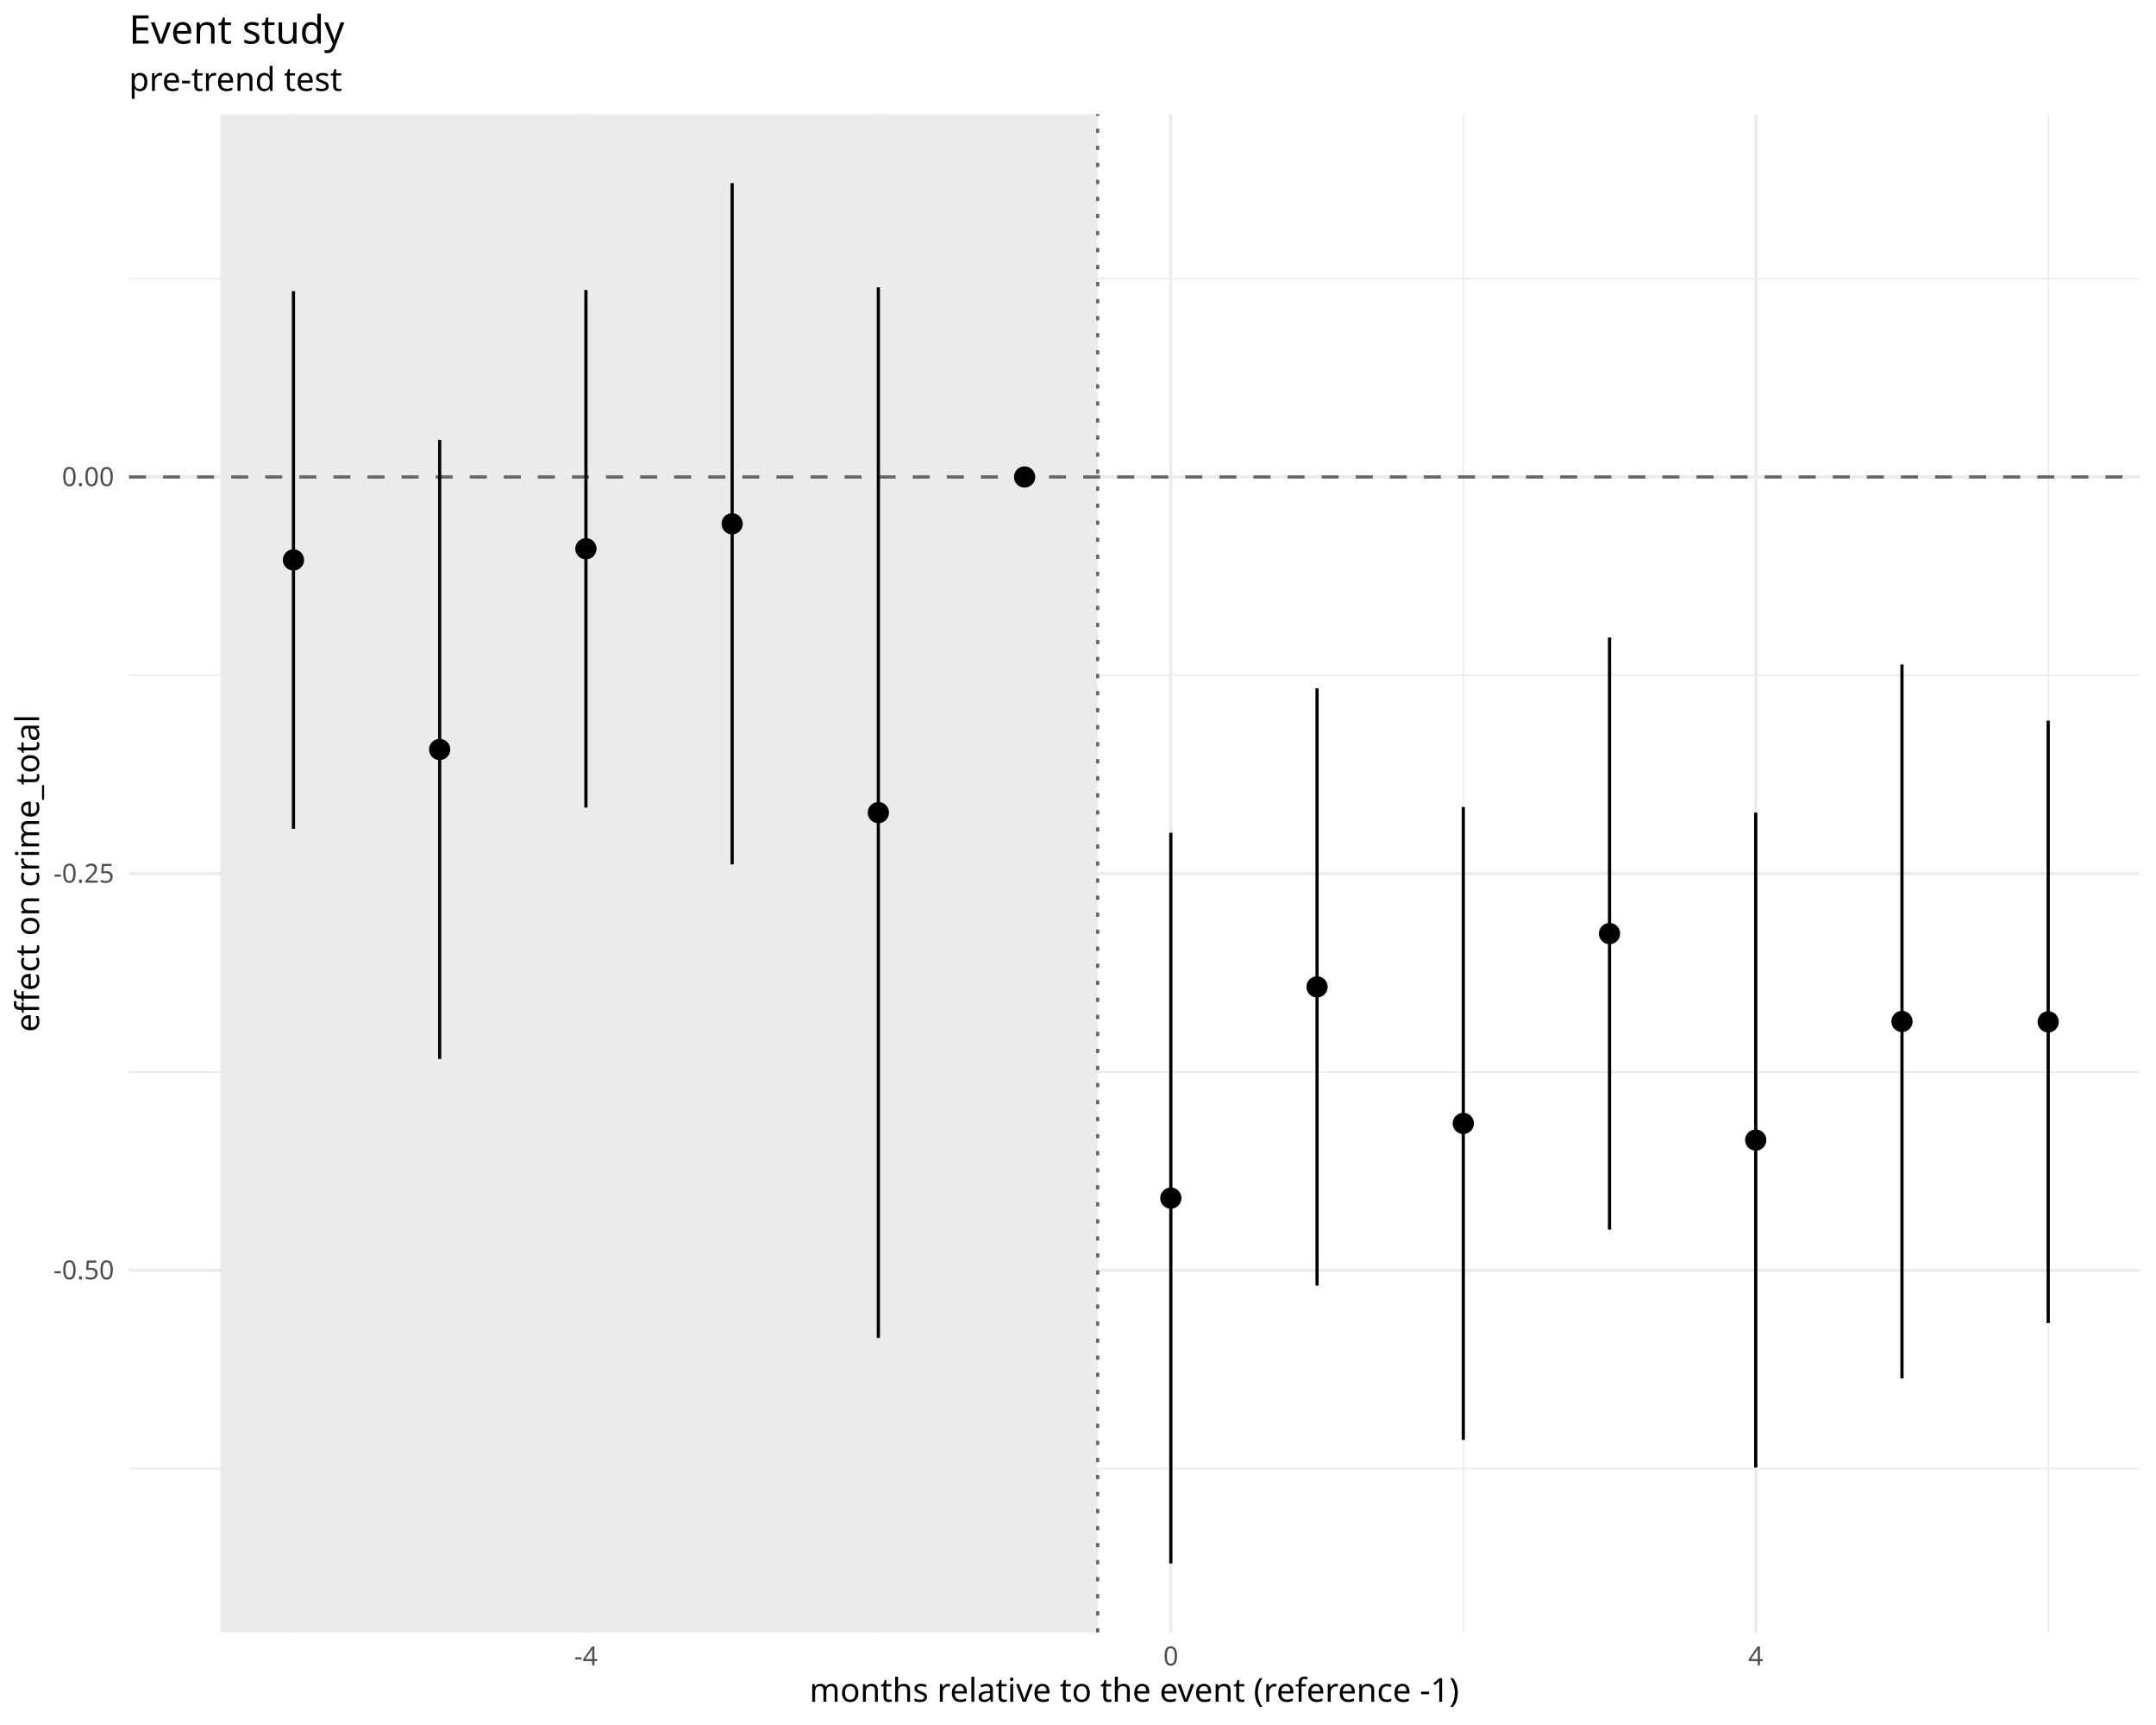
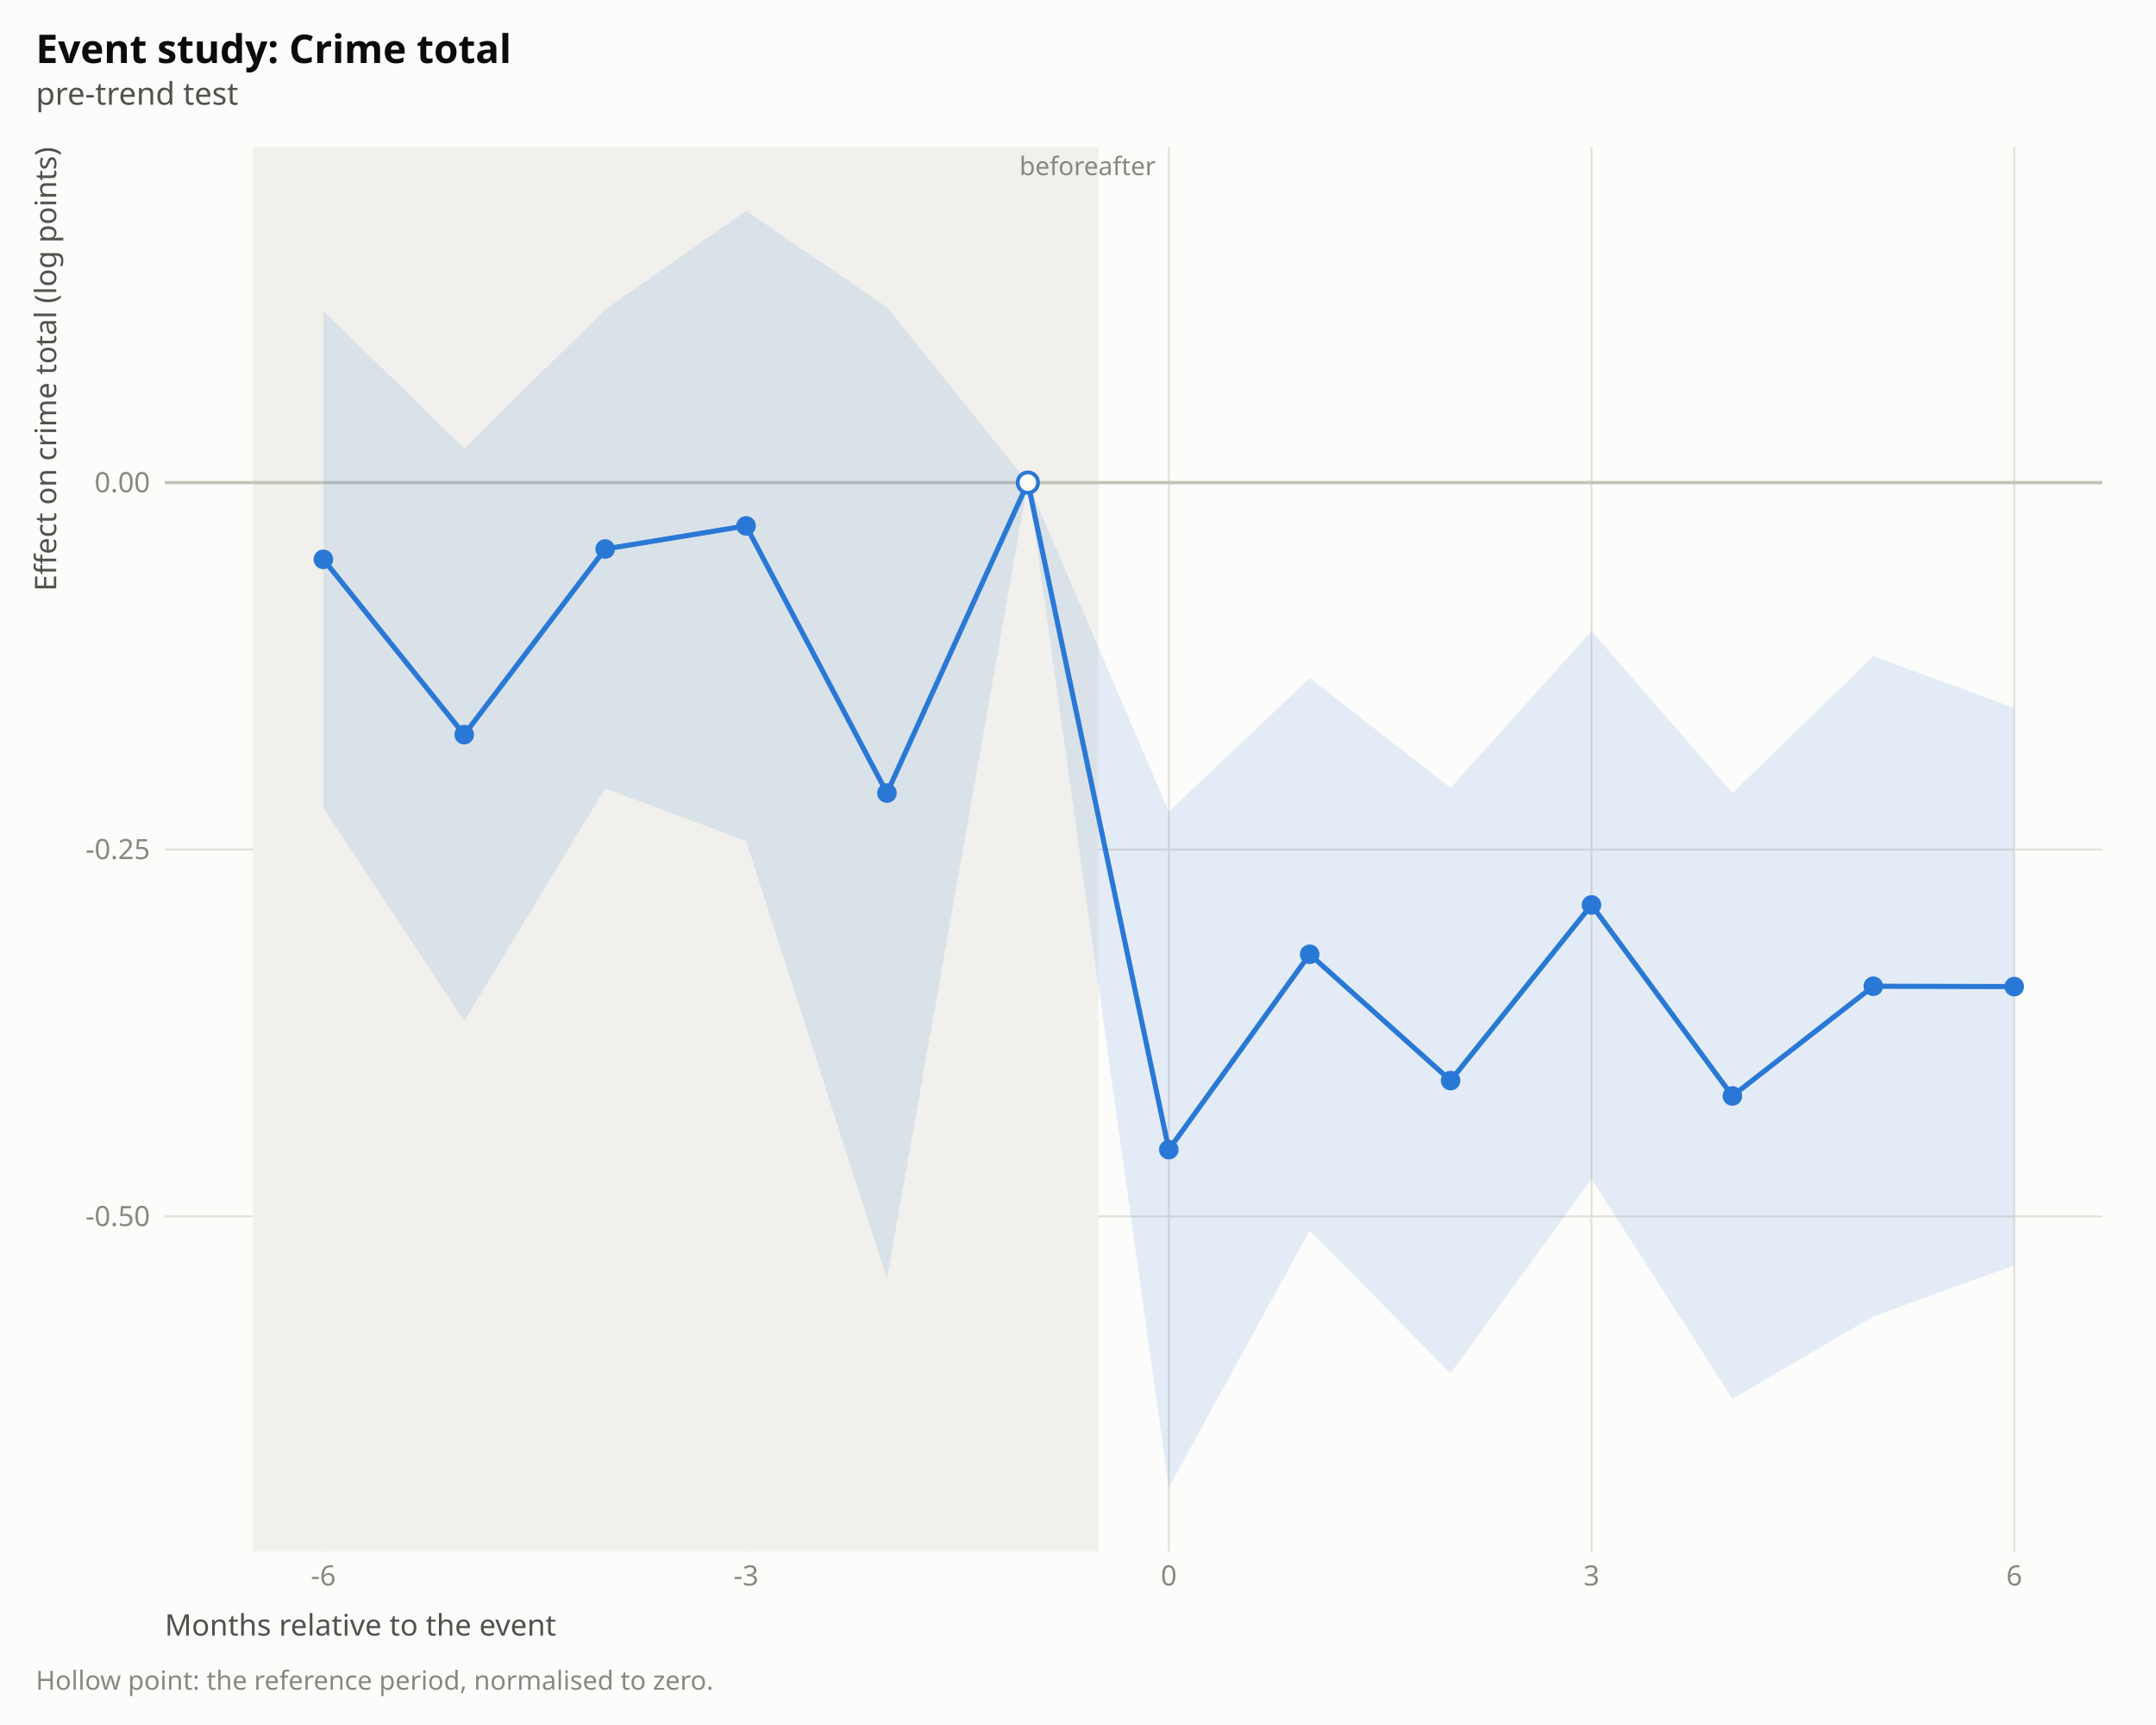
<svg xmlns="http://www.w3.org/2000/svg" class="svglite" data-engine-version="2.0" width="720.00pt" height="576.00pt" viewBox="0 0 720.00 576.00">
  <defs>
    <style type="text/css">
    .svglite line, .svglite polyline, .svglite polygon, .svglite path, .svglite rect, .svglite circle {
      fill: none;
      stroke: #000000;
      stroke-linecap: round;
      stroke-linejoin: round;
      stroke-miterlimit: 10.00;
    }
  </style>
  </defs>
  <rect width="100%" height="100%" style="stroke: none; fill: #FFFFFF;" />
  <defs>
    <clipPath id="cpMC4wMHw3MjAuMDB8MC4wMHw1NzYuMDA=">
      <rect x="0.00" y="0.00" width="720.00" height="576.00" />
    </clipPath>
  </defs>
  <g clip-path="url(#cpMC4wMHw3MjAuMDB8MC4wMHw1NzYuMDA=)">
-     <rect x="0.00" y="0.00" width="720.00" height="576.00" style="stroke-width: 1.07; stroke: none; fill: #FFFFFF;" />
+     <rect x="0" y="0.00" width="720.00" height="576.00" style="stroke-width: 1.07; stroke: none; fill: #FCFCFB;" />
  </g>
  <defs>
-     <clipPath id="cpNDMuMDZ8NzE0LjUyfDM4LjEyfDU0NS4xMQ==">
-       <rect x="43.06" y="38.12" width="671.46" height="507.00" />
+     <clipPath id="cpNTUuMDR8NzAyLjA3fDQ5LjA4fDUxOC4wNQ==">
+       <rect x="55.04" y="49.08" width="647.03" height="468.96" />
    </clipPath>
  </defs>
-   <g clip-path="url(#cpNDMuMDZ8NzE0LjUyfDM4LjEyfDU0NS4xMQ==)">
-     <polyline points="43.06,490.39 714.52,490.39 " style="stroke-width: 0.53; stroke: #EBEBEB; stroke-linecap: butt;" />
-     <polyline points="43.06,357.94 714.52,357.94 " style="stroke-width: 0.53; stroke: #EBEBEB; stroke-linecap: butt;" />
-     <polyline points="43.06,225.49 714.52,225.49 " style="stroke-width: 0.53; stroke: #EBEBEB; stroke-linecap: butt;" />
-     <polyline points="43.06,93.05 714.52,93.05 " style="stroke-width: 0.53; stroke: #EBEBEB; stroke-linecap: butt;" />
-     <polyline points="98.00,545.11 98.00,38.12 " style="stroke-width: 0.53; stroke: #EBEBEB; stroke-linecap: butt;" />
-     <polyline points="293.33,545.11 293.33,38.12 " style="stroke-width: 0.53; stroke: #EBEBEB; stroke-linecap: butt;" />
-     <polyline points="488.67,545.11 488.67,38.12 " style="stroke-width: 0.53; stroke: #EBEBEB; stroke-linecap: butt;" />
-     <polyline points="684.00,545.11 684.00,38.12 " style="stroke-width: 0.53; stroke: #EBEBEB; stroke-linecap: butt;" />
-     <polyline points="43.06,424.16 714.52,424.16 " style="stroke-width: 1.07; stroke: #EBEBEB; stroke-linecap: butt;" />
-     <polyline points="43.06,291.72 714.52,291.72 " style="stroke-width: 1.07; stroke: #EBEBEB; stroke-linecap: butt;" />
-     <polyline points="43.06,159.27 714.52,159.27 " style="stroke-width: 1.07; stroke: #EBEBEB; stroke-linecap: butt;" />
-     <polyline points="195.67,545.11 195.67,38.12 " style="stroke-width: 1.07; stroke: #EBEBEB; stroke-linecap: butt;" />
-     <polyline points="391.00,545.11 391.00,38.12 " style="stroke-width: 1.07; stroke: #EBEBEB; stroke-linecap: butt;" />
-     <polyline points="586.33,545.11 586.33,38.12 " style="stroke-width: 1.07; stroke: #EBEBEB; stroke-linecap: butt;" />
-     <rect x="73.58" y="38.12" width="293.00" height="507.00" style="stroke-width: 1.07; stroke: none; stroke-linecap: butt; stroke-linejoin: miter; fill: #EBEBEB;" />
-     <line x1="43.06" y1="159.27" x2="714.52" y2="159.27" style="stroke-width: 1.07; stroke: #666666; stroke-dasharray: 5.69,5.69; stroke-linecap: butt;" />
-     <line x1="366.58" y1="545.11" x2="366.58" y2="38.12" style="stroke-width: 1.07; stroke: #666666; stroke-dasharray: 1.42,4.27; stroke-linecap: butt;" />
-     <line x1="98.00" y1="276.74" x2="98.00" y2="97.21" style="stroke-width: 1.07; stroke-linecap: butt;" />
-     <line x1="146.83" y1="353.59" x2="146.83" y2="146.92" style="stroke-width: 1.07; stroke-linecap: butt;" />
-     <line x1="195.67" y1="269.67" x2="195.67" y2="96.82" style="stroke-width: 1.07; stroke-linecap: butt;" />
-     <line x1="244.50" y1="288.63" x2="244.50" y2="61.16" style="stroke-width: 1.07; stroke-linecap: butt;" />
-     <line x1="293.33" y1="446.74" x2="293.33" y2="95.95" style="stroke-width: 1.07; stroke-linecap: butt;" />
-     <line x1="342.17" y1="159.27" x2="342.17" y2="159.27" style="stroke-width: 1.07; stroke-linecap: butt;" />
-     <line x1="391.00" y1="522.07" x2="391.00" y2="278.07" style="stroke-width: 1.07; stroke-linecap: butt;" />
-     <line x1="439.83" y1="429.26" x2="439.83" y2="229.82" style="stroke-width: 1.07; stroke-linecap: butt;" />
-     <line x1="488.67" y1="480.81" x2="488.67" y2="269.46" style="stroke-width: 1.07; stroke-linecap: butt;" />
-     <line x1="537.50" y1="410.60" x2="537.50" y2="212.85" style="stroke-width: 1.07; stroke-linecap: butt;" />
-     <line x1="586.33" y1="490.02" x2="586.33" y2="271.34" style="stroke-width: 1.07; stroke-linecap: butt;" />
-     <line x1="635.17" y1="460.27" x2="635.17" y2="221.90" style="stroke-width: 1.07; stroke-linecap: butt;" />
-     <line x1="684.00" y1="441.80" x2="684.00" y2="240.62" style="stroke-width: 1.07; stroke-linecap: butt;" />
-     <circle cx="98.00" cy="186.97" r="2.84" style="stroke-width: 1.42; fill: #000000;" />
-     <circle cx="146.83" cy="250.26" r="2.84" style="stroke-width: 1.42; fill: #000000;" />
-     <circle cx="195.67" cy="183.24" r="2.84" style="stroke-width: 1.42; fill: #000000;" />
-     <circle cx="244.50" cy="174.90" r="2.84" style="stroke-width: 1.42; fill: #000000;" />
-     <circle cx="293.33" cy="271.34" r="2.84" style="stroke-width: 1.42; fill: #000000;" />
-     <circle cx="342.17" cy="159.27" r="2.84" style="stroke-width: 1.42; fill: #000000;" />
-     <circle cx="391.00" cy="400.07" r="2.84" style="stroke-width: 1.42; fill: #000000;" />
-     <circle cx="439.83" cy="329.54" r="2.84" style="stroke-width: 1.42; fill: #000000;" />
-     <circle cx="488.67" cy="375.13" r="2.84" style="stroke-width: 1.42; fill: #000000;" />
-     <circle cx="537.50" cy="311.73" r="2.84" style="stroke-width: 1.42; fill: #000000;" />
-     <circle cx="586.33" cy="380.68" r="2.84" style="stroke-width: 1.42; fill: #000000;" />
-     <circle cx="635.17" cy="341.08" r="2.84" style="stroke-width: 1.42; fill: #000000;" />
-     <circle cx="684.00" cy="341.21" r="2.84" style="stroke-width: 1.42; fill: #000000;" />
+   <g clip-path="url(#cpNTUuMDR8NzAyLjA3fDQ5LjA4fDUxOC4wNQ==)">
+     <rect x="55.04" y="49.08" width="647.03" height="468.96" style="stroke-width: 1.07; stroke: none; fill: #FCFCFB;" />
+     <polyline points="55.04,406.17 702.07,406.17 " style="stroke-width: 0.64; stroke: #E1E0D9; stroke-linecap: butt;" />
+     <polyline points="55.04,283.66 702.07,283.66 " style="stroke-width: 0.64; stroke: #E1E0D9; stroke-linecap: butt;" />
+     <polyline points="55.04,161.15 702.07,161.15 " style="stroke-width: 0.64; stroke: #E1E0D9; stroke-linecap: butt;" />
+     <polyline points="107.98,518.05 107.98,49.08 " style="stroke-width: 0.64; stroke: #E1E0D9; stroke-linecap: butt;" />
+     <polyline points="249.15,518.05 249.15,49.08 " style="stroke-width: 0.64; stroke: #E1E0D9; stroke-linecap: butt;" />
+     <polyline points="390.32,518.05 390.32,49.08 " style="stroke-width: 0.64; stroke: #E1E0D9; stroke-linecap: butt;" />
+     <polyline points="531.49,518.05 531.49,49.08 " style="stroke-width: 0.64; stroke: #E1E0D9; stroke-linecap: butt;" />
+     <polyline points="672.66,518.05 672.66,49.08 " style="stroke-width: 0.64; stroke: #E1E0D9; stroke-linecap: butt;" />
+     <rect x="84.45" y="49.08" width="282.34" height="468.96" style="stroke-width: 1.07; stroke: none; stroke-linecap: butt; stroke-linejoin: miter; fill: #F1F0EC;" />
+     <line x1="55.04" y1="161.15" x2="702.07" y2="161.15" style="stroke-width: 1.07; stroke: #C3C2B7; stroke-linecap: butt;" />
+     <polygon points="107.98,103.74 155.03,149.73 202.09,103.38 249.15,70.40 296.20,102.57 343.26,161.15 390.32,271.03 437.37,226.40 484.43,263.07 531.49,210.71 578.54,264.81 625.60,219.08 672.66,236.39 672.66,422.48 625.60,439.57 578.54,467.09 531.49,393.63 484.43,458.56 437.37,410.88 390.32,496.73 343.26,161.15 296.20,427.05 249.15,280.81 202.09,263.26 155.03,340.89 107.98,269.80 " style="stroke-width: 0.00; stroke: none; stroke-linecap: butt; fill: #2A78D6; fill-opacity: 0.12;" />
+     <polyline points="107.98,103.74 155.03,149.73 202.09,103.38 249.15,70.40 296.20,102.57 343.26,161.15 390.32,271.03 437.37,226.40 484.43,263.07 531.49,210.71 578.54,264.81 625.60,219.08 672.66,236.39 " style="stroke-width: 1.07; stroke: none; stroke-linecap: butt;" />
+     <polyline points="672.66,422.48 625.60,439.57 578.54,467.09 531.49,393.63 484.43,458.56 437.37,410.88 390.32,496.73 343.26,161.15 296.20,427.05 249.15,280.81 202.09,263.26 155.03,340.89 107.98,269.80 " style="stroke-width: 1.07; stroke: none; stroke-linecap: butt;" />
+     <polyline points="107.98,186.77 155.03,245.31 202.09,183.32 249.15,175.60 296.20,264.81 343.26,161.15 390.32,383.88 437.37,318.64 484.43,360.82 531.49,302.17 578.54,365.95 625.60,329.32 672.66,329.44 " style="stroke-width: 1.71; stroke: #2A78D6; stroke-linecap: butt;" />
+     <circle cx="107.98" cy="186.77" r="2.92" style="stroke-width: 0.71; stroke: #2A78D6; fill: #2A78D6;" />
+     <circle cx="155.03" cy="245.31" r="2.92" style="stroke-width: 0.71; stroke: #2A78D6; fill: #2A78D6;" />
+     <circle cx="202.09" cy="183.32" r="2.92" style="stroke-width: 0.71; stroke: #2A78D6; fill: #2A78D6;" />
+     <circle cx="249.15" cy="175.60" r="2.92" style="stroke-width: 0.71; stroke: #2A78D6; fill: #2A78D6;" />
+     <circle cx="296.20" cy="264.81" r="2.92" style="stroke-width: 0.71; stroke: #2A78D6; fill: #2A78D6;" />
+     <circle cx="390.32" cy="383.88" r="2.92" style="stroke-width: 0.71; stroke: #2A78D6; fill: #2A78D6;" />
+     <circle cx="437.37" cy="318.64" r="2.92" style="stroke-width: 0.71; stroke: #2A78D6; fill: #2A78D6;" />
+     <circle cx="484.43" cy="360.82" r="2.92" style="stroke-width: 0.71; stroke: #2A78D6; fill: #2A78D6;" />
+     <circle cx="531.49" cy="302.17" r="2.92" style="stroke-width: 0.71; stroke: #2A78D6; fill: #2A78D6;" />
+     <circle cx="578.54" cy="365.95" r="2.92" style="stroke-width: 0.71; stroke: #2A78D6; fill: #2A78D6;" />
+     <circle cx="625.60" cy="329.32" r="2.92" style="stroke-width: 0.71; stroke: #2A78D6; fill: #2A78D6;" />
+     <circle cx="672.66" cy="329.44" r="2.92" style="stroke-width: 0.71; stroke: #2A78D6; fill: #2A78D6;" />
+     <circle cx="343.26" cy="161.15" r="3.41" style="stroke-width: 1.28; stroke: #2A78D6; fill: #FCFCFB;" />
+     <text x="366.79" y="58.48" text-anchor="end" style="font-size: 8.54px; fill: #898781; font-family: sans;" textLength="26.58px" lengthAdjust="spacingAndGlyphs">before </text>
+     <text x="366.79" y="58.48" style="font-size: 8.54px; fill: #898781; font-family: sans;" textLength="19.45px" lengthAdjust="spacingAndGlyphs"> after</text>
  </g>
  <g clip-path="url(#cpMC4wMHw3MjAuMDB8MC4wMHw1NzYuMDA=)">
-     <text x="38.13" y="427.19" text-anchor="end" style="font-size: 8.80px; fill: #4D4D4D; font-family: sans;" textLength="20.06px" lengthAdjust="spacingAndGlyphs">-0.50</text>
-     <text x="38.13" y="294.74" text-anchor="end" style="font-size: 8.80px; fill: #4D4D4D; font-family: sans;" textLength="20.06px" lengthAdjust="spacingAndGlyphs">-0.25</text>
-     <text x="38.13" y="162.30" text-anchor="end" style="font-size: 8.80px; fill: #4D4D4D; font-family: sans;" textLength="17.13px" lengthAdjust="spacingAndGlyphs">0.00</text>
-     <text x="195.67" y="556.10" text-anchor="middle" style="font-size: 8.80px; fill: #4D4D4D; font-family: sans;" textLength="7.82px" lengthAdjust="spacingAndGlyphs">-4</text>
-     <text x="391.00" y="556.10" text-anchor="middle" style="font-size: 8.80px; fill: #4D4D4D; font-family: sans;" textLength="4.89px" lengthAdjust="spacingAndGlyphs">0</text>
-     <text x="586.33" y="556.10" text-anchor="middle" style="font-size: 8.80px; fill: #4D4D4D; font-family: sans;" textLength="4.89px" lengthAdjust="spacingAndGlyphs">4</text>
-     <text x="378.79" y="568.24" text-anchor="middle" style="font-size: 11.00px; font-family: sans;" textLength="204.84px" lengthAdjust="spacingAndGlyphs">months relative to the event (reference -1)</text>
-     <text transform="translate(13.05,291.61) rotate(-90)" text-anchor="middle" style="font-size: 11.00px; font-family: sans;" textLength="99.06px" lengthAdjust="spacingAndGlyphs">effect on crime_total</text>
-     <text x="43.06" y="30.35" style="font-size: 11.00px; font-family: sans;" textLength="65.43px" lengthAdjust="spacingAndGlyphs">pre-trend test</text>
-     <text x="43.06" y="14.56" style="font-size: 13.20px; font-family: sans;" textLength="68.99px" lengthAdjust="spacingAndGlyphs">Event study</text>
+     <text x="50.11" y="409.39" text-anchor="end" style="font-size: 9.35px; fill: #898781; font-family: sans;" textLength="21.31px" lengthAdjust="spacingAndGlyphs">-0.50</text>
+     <text x="50.11" y="286.87" text-anchor="end" style="font-size: 9.35px; fill: #898781; font-family: sans;" textLength="21.31px" lengthAdjust="spacingAndGlyphs">-0.25</text>
+     <text x="50.11" y="164.36" text-anchor="end" style="font-size: 9.35px; fill: #898781; font-family: sans;" textLength="18.20px" lengthAdjust="spacingAndGlyphs">0.00</text>
+     <text x="107.98" y="529.41" text-anchor="middle" style="font-size: 9.35px; fill: #898781; font-family: sans;" textLength="8.31px" lengthAdjust="spacingAndGlyphs">-6</text>
+     <text x="249.15" y="529.41" text-anchor="middle" style="font-size: 9.35px; fill: #898781; font-family: sans;" textLength="8.31px" lengthAdjust="spacingAndGlyphs">-3</text>
+     <text x="390.32" y="529.41" text-anchor="middle" style="font-size: 9.35px; fill: #898781; font-family: sans;" textLength="5.20px" lengthAdjust="spacingAndGlyphs">0</text>
+     <text x="531.49" y="529.41" text-anchor="middle" style="font-size: 9.35px; fill: #898781; font-family: sans;" textLength="5.20px" lengthAdjust="spacingAndGlyphs">3</text>
+     <text x="672.66" y="529.41" text-anchor="middle" style="font-size: 9.35px; fill: #898781; font-family: sans;" textLength="5.20px" lengthAdjust="spacingAndGlyphs">6</text>
+     <text x="55.04" y="546.14" style="font-size: 9.90px; fill: #52514E; font-family: sans;" textLength="121.63px" lengthAdjust="spacingAndGlyphs">Months relative to the event</text>
+     <text transform="translate(18.77,49.08) rotate(-90)" text-anchor="end" style="font-size: 9.90px; fill: #52514E; font-family: sans;" textLength="139.22px" lengthAdjust="spacingAndGlyphs">Effect on crime total (log points)</text>
+     <text x="11.96" y="34.96" style="font-size: 10.45px; fill: #52514E; font-family: sans;" textLength="62.15px" lengthAdjust="spacingAndGlyphs">pre-trend test</text>
+     <text x="11.96" y="21.04" style="font-size: 13.20px; font-weight: bold; fill: #0B0B0B; font-family: sans;" textLength="140.14px" lengthAdjust="spacingAndGlyphs">Event study: Crime total</text>
+     <text x="11.96" y="564.21" style="font-size: 8.80px; fill: #898781; font-family: sans;" textLength="211.33px" lengthAdjust="spacingAndGlyphs">Hollow point: the reference period, normalised to zero.</text>
  </g>
</svg>
